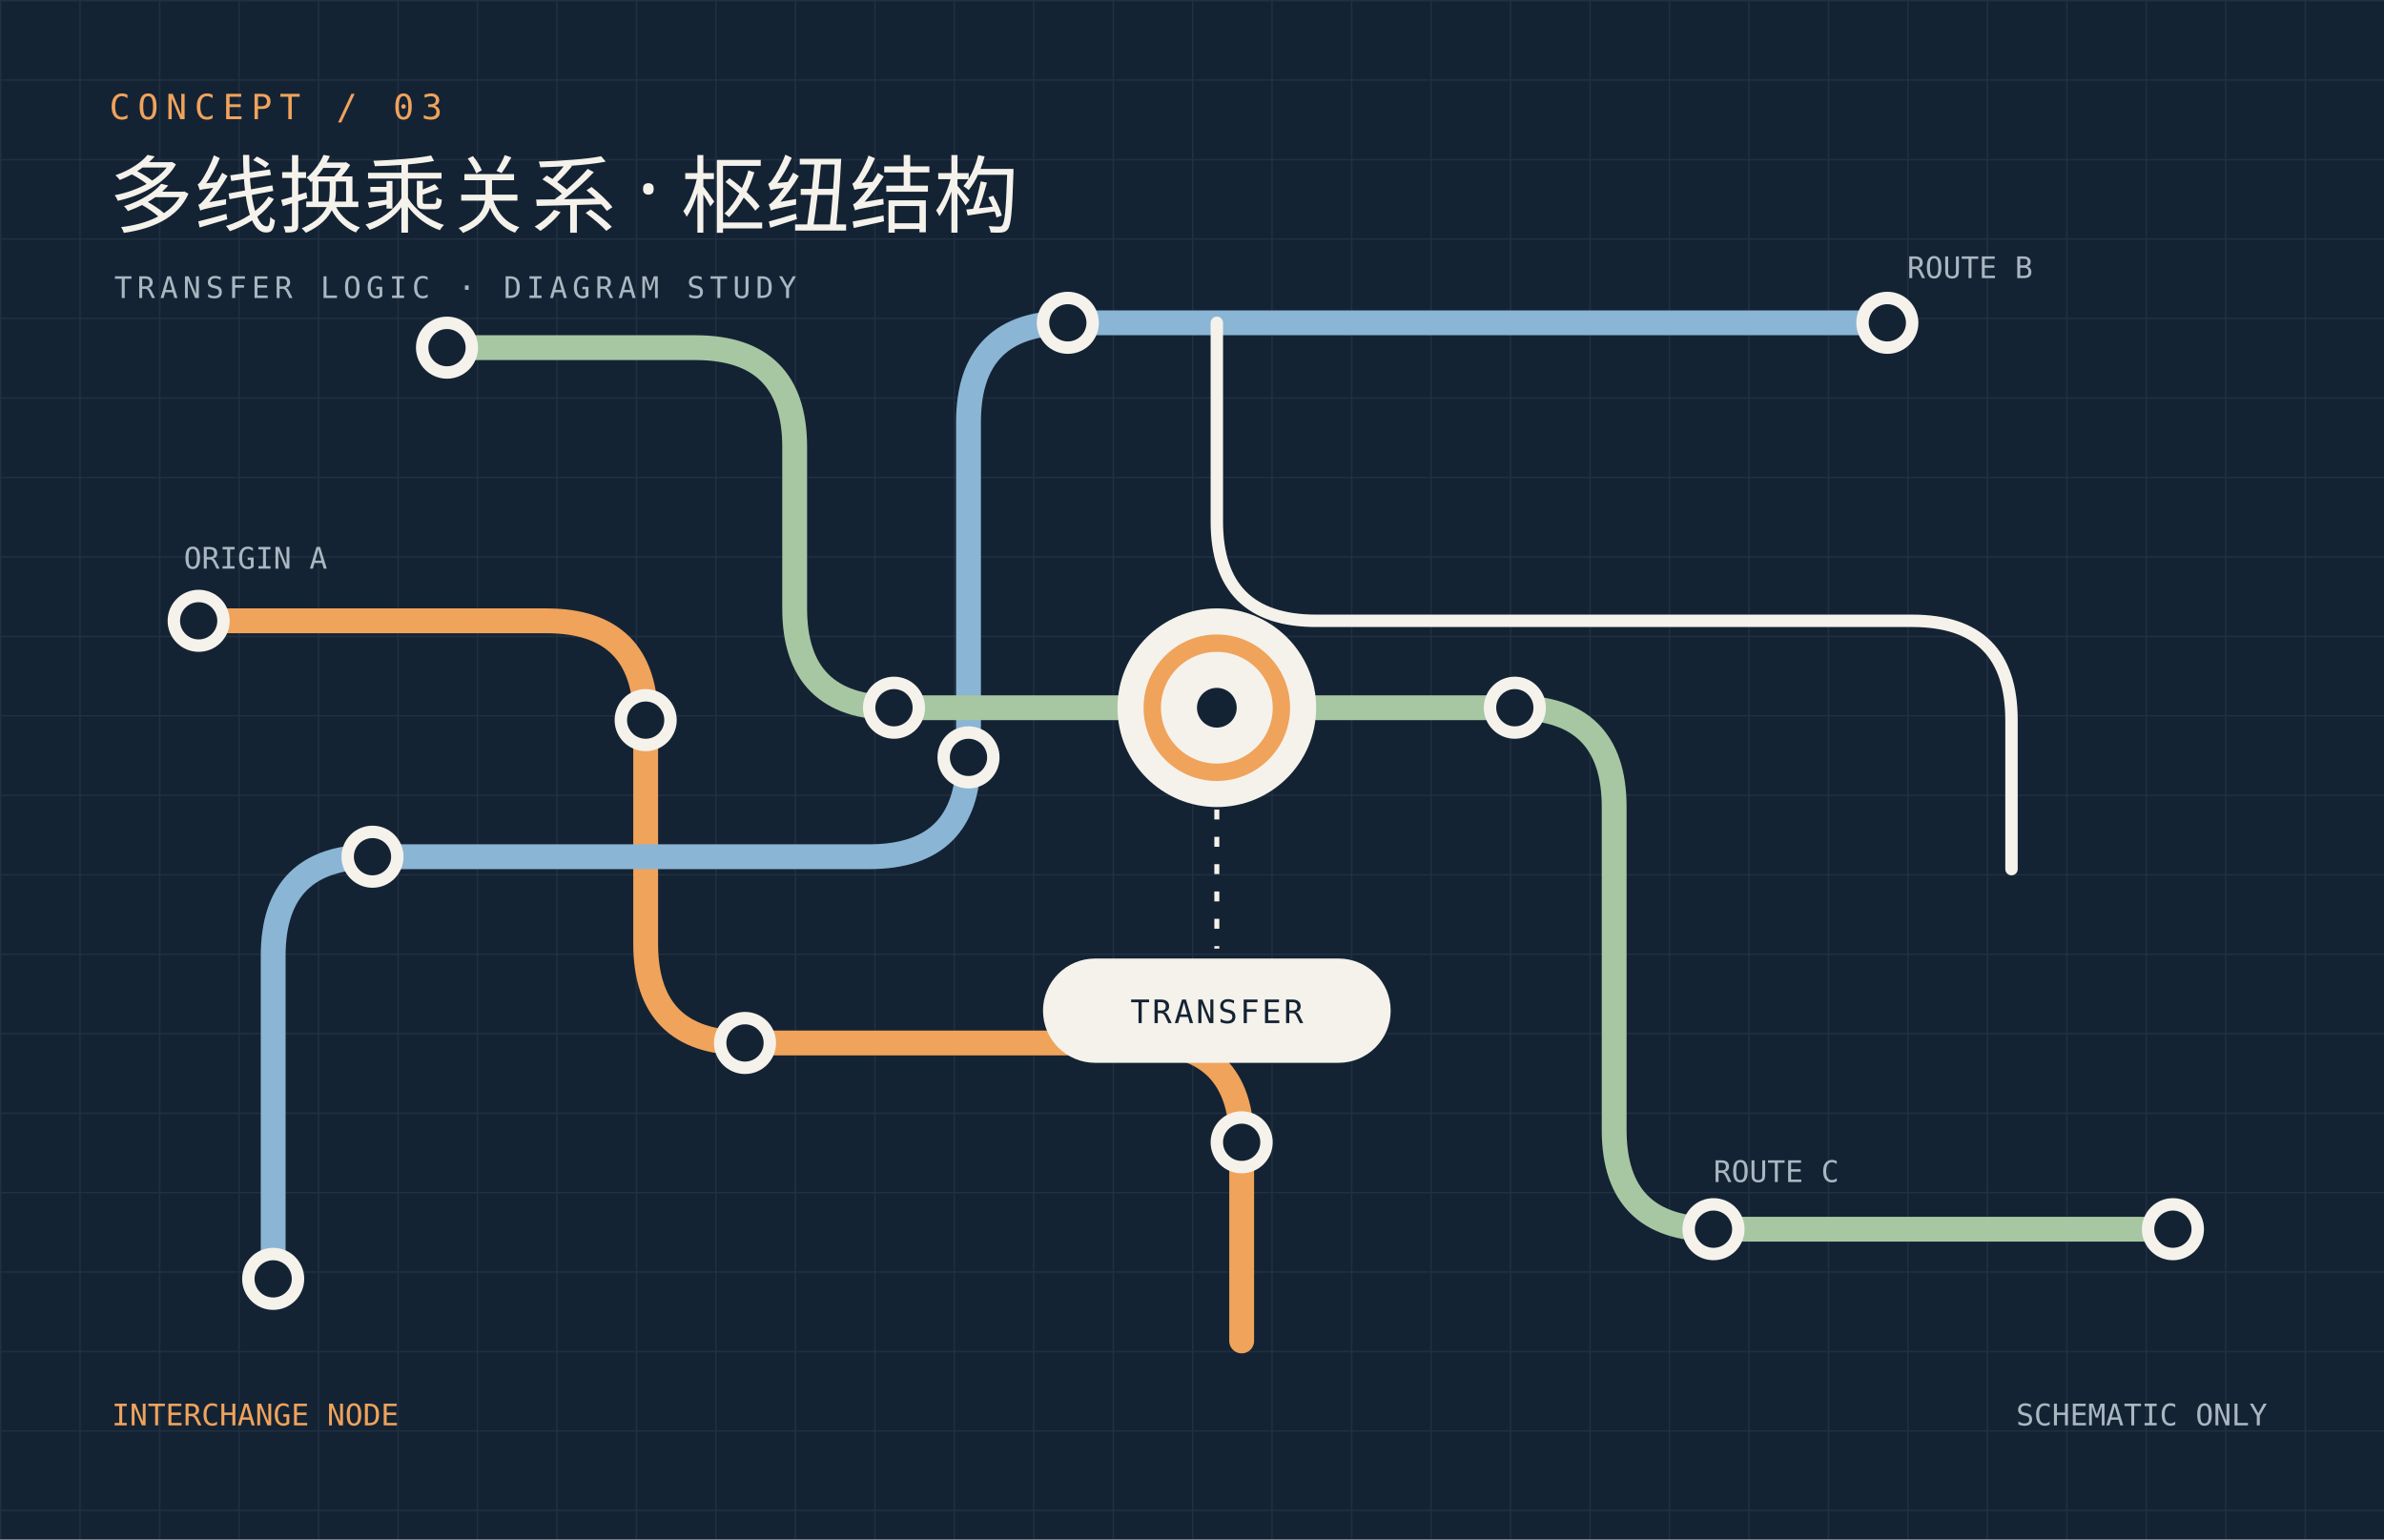
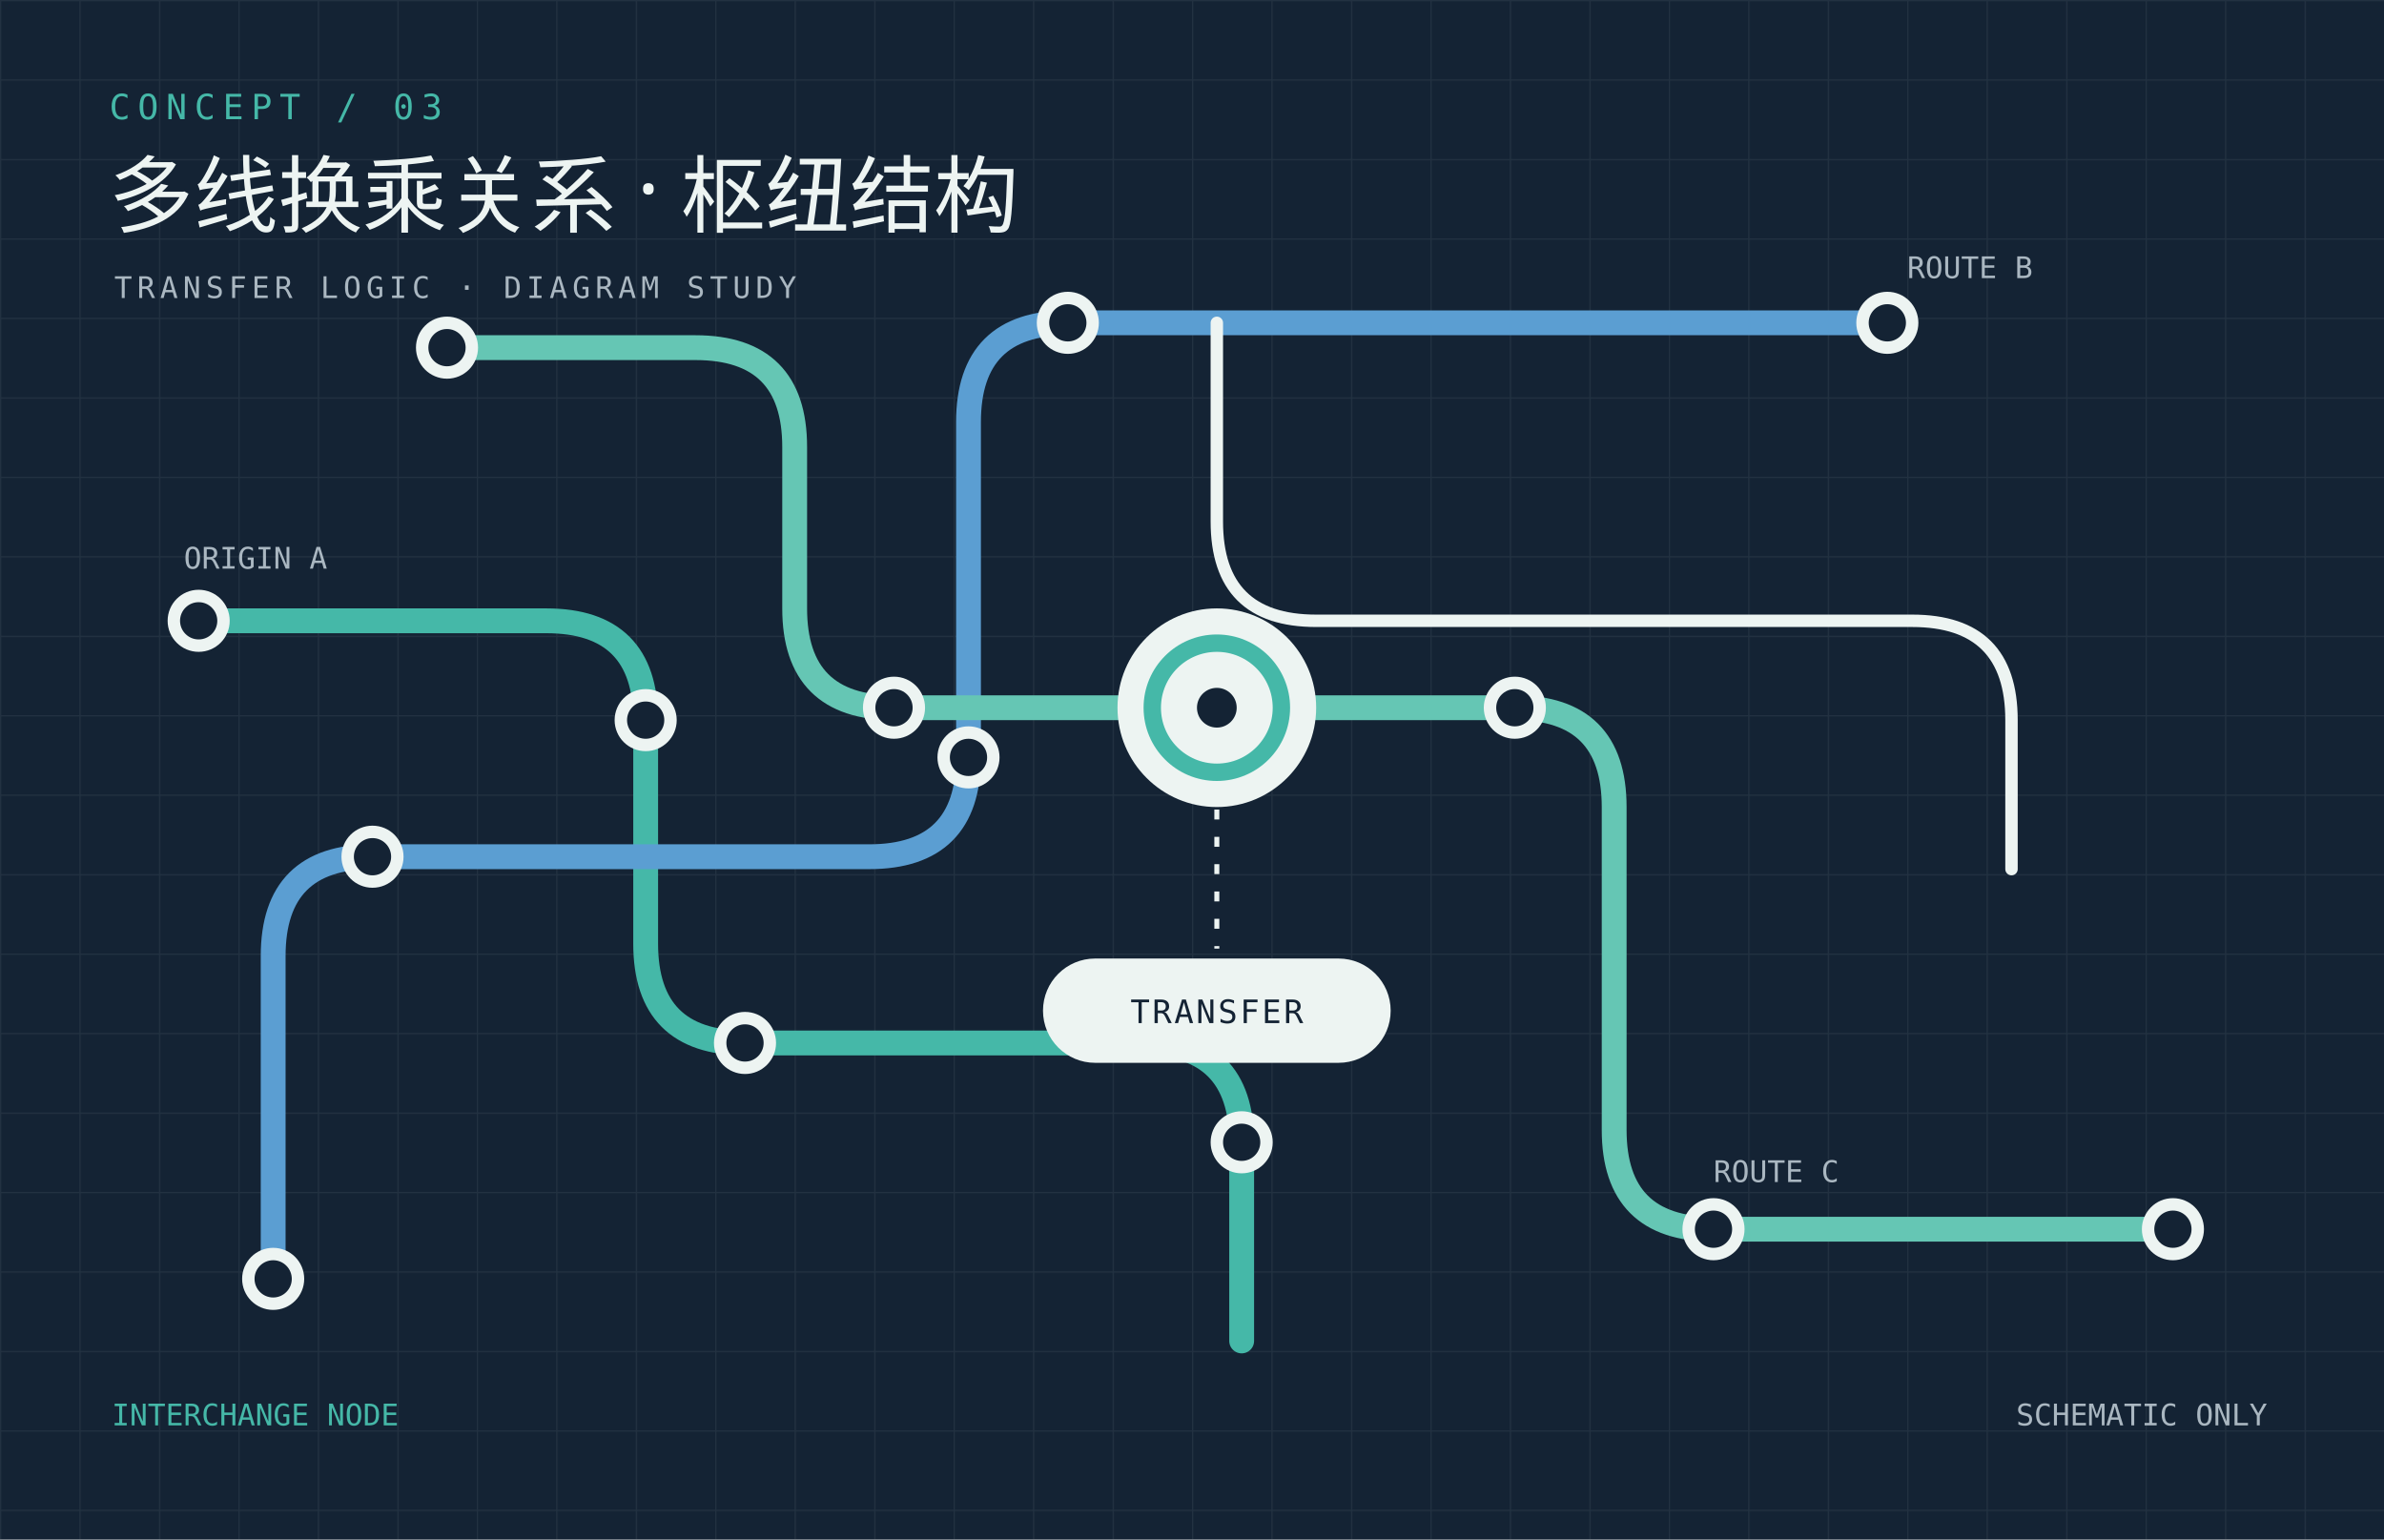
<svg xmlns="http://www.w3.org/2000/svg" viewBox="0 0 960 620">
  <defs>
    <pattern id="grid" width="32" height="32" patternUnits="userSpaceOnUse">
      <path d="M32 0H0V32" fill="none" stroke="#8593a0" stroke-opacity=".13" />
    </pattern>
  </defs>
  <rect width="960" height="620" fill="#142334" />
  <rect width="960" height="620" fill="url(#grid)" />
-   <text x="44" y="48" fill="#f0a35b" font-family="monospace" font-size="14" letter-spacing="3">CONCEPT / 03</text>
-   <text x="44" y="91" fill="#f5f2eb" font-family="'Noto Serif SC',serif" font-size="34">多线换乘关系 · 枢纽结构</text>
+   <text x="44" y="48" fill="#45b8a8" font-family="monospace" font-size="14" letter-spacing="3">CONCEPT / 03</text>
+   <text x="44" y="91" fill="#edf4f2" font-family="'Noto Serif SC',serif" font-size="34">多线换乘关系 · 枢纽结构</text>
  <text x="46" y="120" fill="#aab7c1" font-family="monospace" font-size="12" letter-spacing="2">TRANSFER LOGIC · DIAGRAM STUDY</text>
  <g fill="none" stroke-linecap="round" stroke-linejoin="round" stroke-width="10">
-     <path d="M80 250H220Q260 250 260 290V380Q260 420 300 420H460Q500 420 500 460V540" stroke="#f0a35b" />
-     <path d="M110 515V385Q110 345 150 345H350Q390 345 390 305V170Q390 130 430 130H760" stroke="#8bb5d5" />
-     <path d="M180 140H280Q320 140 320 180V245Q320 285 360 285H610Q650 285 650 325V455Q650 495 690 495H875" stroke="#a7c7a3" />
-     <path d="M490 130V210Q490 250 530 250H770Q810 250 810 290V350" stroke="#f5f2eb" stroke-width="5" />
+     <path d="M80 250H220Q260 250 260 290V380Q260 420 300 420H460Q500 420 500 460V540" stroke="#45b8a8" />
+     <path d="M110 515V385Q110 345 150 345H350Q390 345 390 305V170Q390 130 430 130H760" stroke="#5b9ed2" />
+     <path d="M180 140H280Q320 140 320 180V245Q320 285 360 285H610Q650 285 650 325V455Q650 495 690 495H875" stroke="#65c6b4" />
+     <path d="M490 130V210Q490 250 530 250H770Q810 250 810 290V350" stroke="#edf4f2" stroke-width="5" />
  </g>
-   <g fill="#142334" stroke="#f5f2eb" stroke-width="5">
+   <g fill="#142334" stroke="#edf4f2" stroke-width="5">
    <circle cx="80" cy="250" r="10" />
    <circle cx="260" cy="290" r="10" />
    <circle cx="300" cy="420" r="10" />
    <circle cx="500" cy="460" r="10" />
    <circle cx="110" cy="515" r="10" />
    <circle cx="150" cy="345" r="10" />
    <circle cx="390" cy="305" r="10" />
    <circle cx="430" cy="130" r="10" />
    <circle cx="760" cy="130" r="10" />
    <circle cx="180" cy="140" r="10" />
    <circle cx="360" cy="285" r="10" />
    <circle cx="610" cy="285" r="10" />
    <circle cx="690" cy="495" r="10" />
    <circle cx="875" cy="495" r="10" />
  </g>
-   <circle cx="490" cy="285" r="40" fill="#f5f2eb" />
-   <circle cx="490" cy="285" r="26" fill="none" stroke="#f0a35b" stroke-width="7" />
+   <circle cx="490" cy="285" r="40" fill="#edf4f2" />
+   <circle cx="490" cy="285" r="26" fill="none" stroke="#45b8a8" stroke-width="7" />
  <circle cx="490" cy="285" r="8" fill="#142334" />
-   <path d="M490 326V382" stroke="#f5f2eb" stroke-width="2" stroke-dasharray="4 7" />
-   <rect x="420" y="386" width="140" height="42" rx="21" fill="#f5f2eb" />
+   <path d="M490 326V382" stroke="#edf4f2" stroke-width="2" stroke-dasharray="4 7" />
+   <rect x="420" y="386" width="140" height="42" rx="21" fill="#edf4f2" />
  <text x="490" y="412" text-anchor="middle" fill="#142334" font-family="monospace" font-size="13" letter-spacing="1">TRANSFER</text>
  <g font-family="monospace" font-size="12" fill="#aab7c1">
    <text x="74" y="229">ORIGIN A</text>
    <text x="690" y="476">ROUTE C</text>
    <text x="768" y="112">ROUTE B</text>
-     <text x="45" y="574" fill="#f0a35b">INTERCHANGE NODE</text>
+     <text x="45" y="574" fill="#45b8a8">INTERCHANGE NODE</text>
    <text x="913" y="574" text-anchor="end">SCHEMATIC ONLY</text>
  </g>
</svg>
